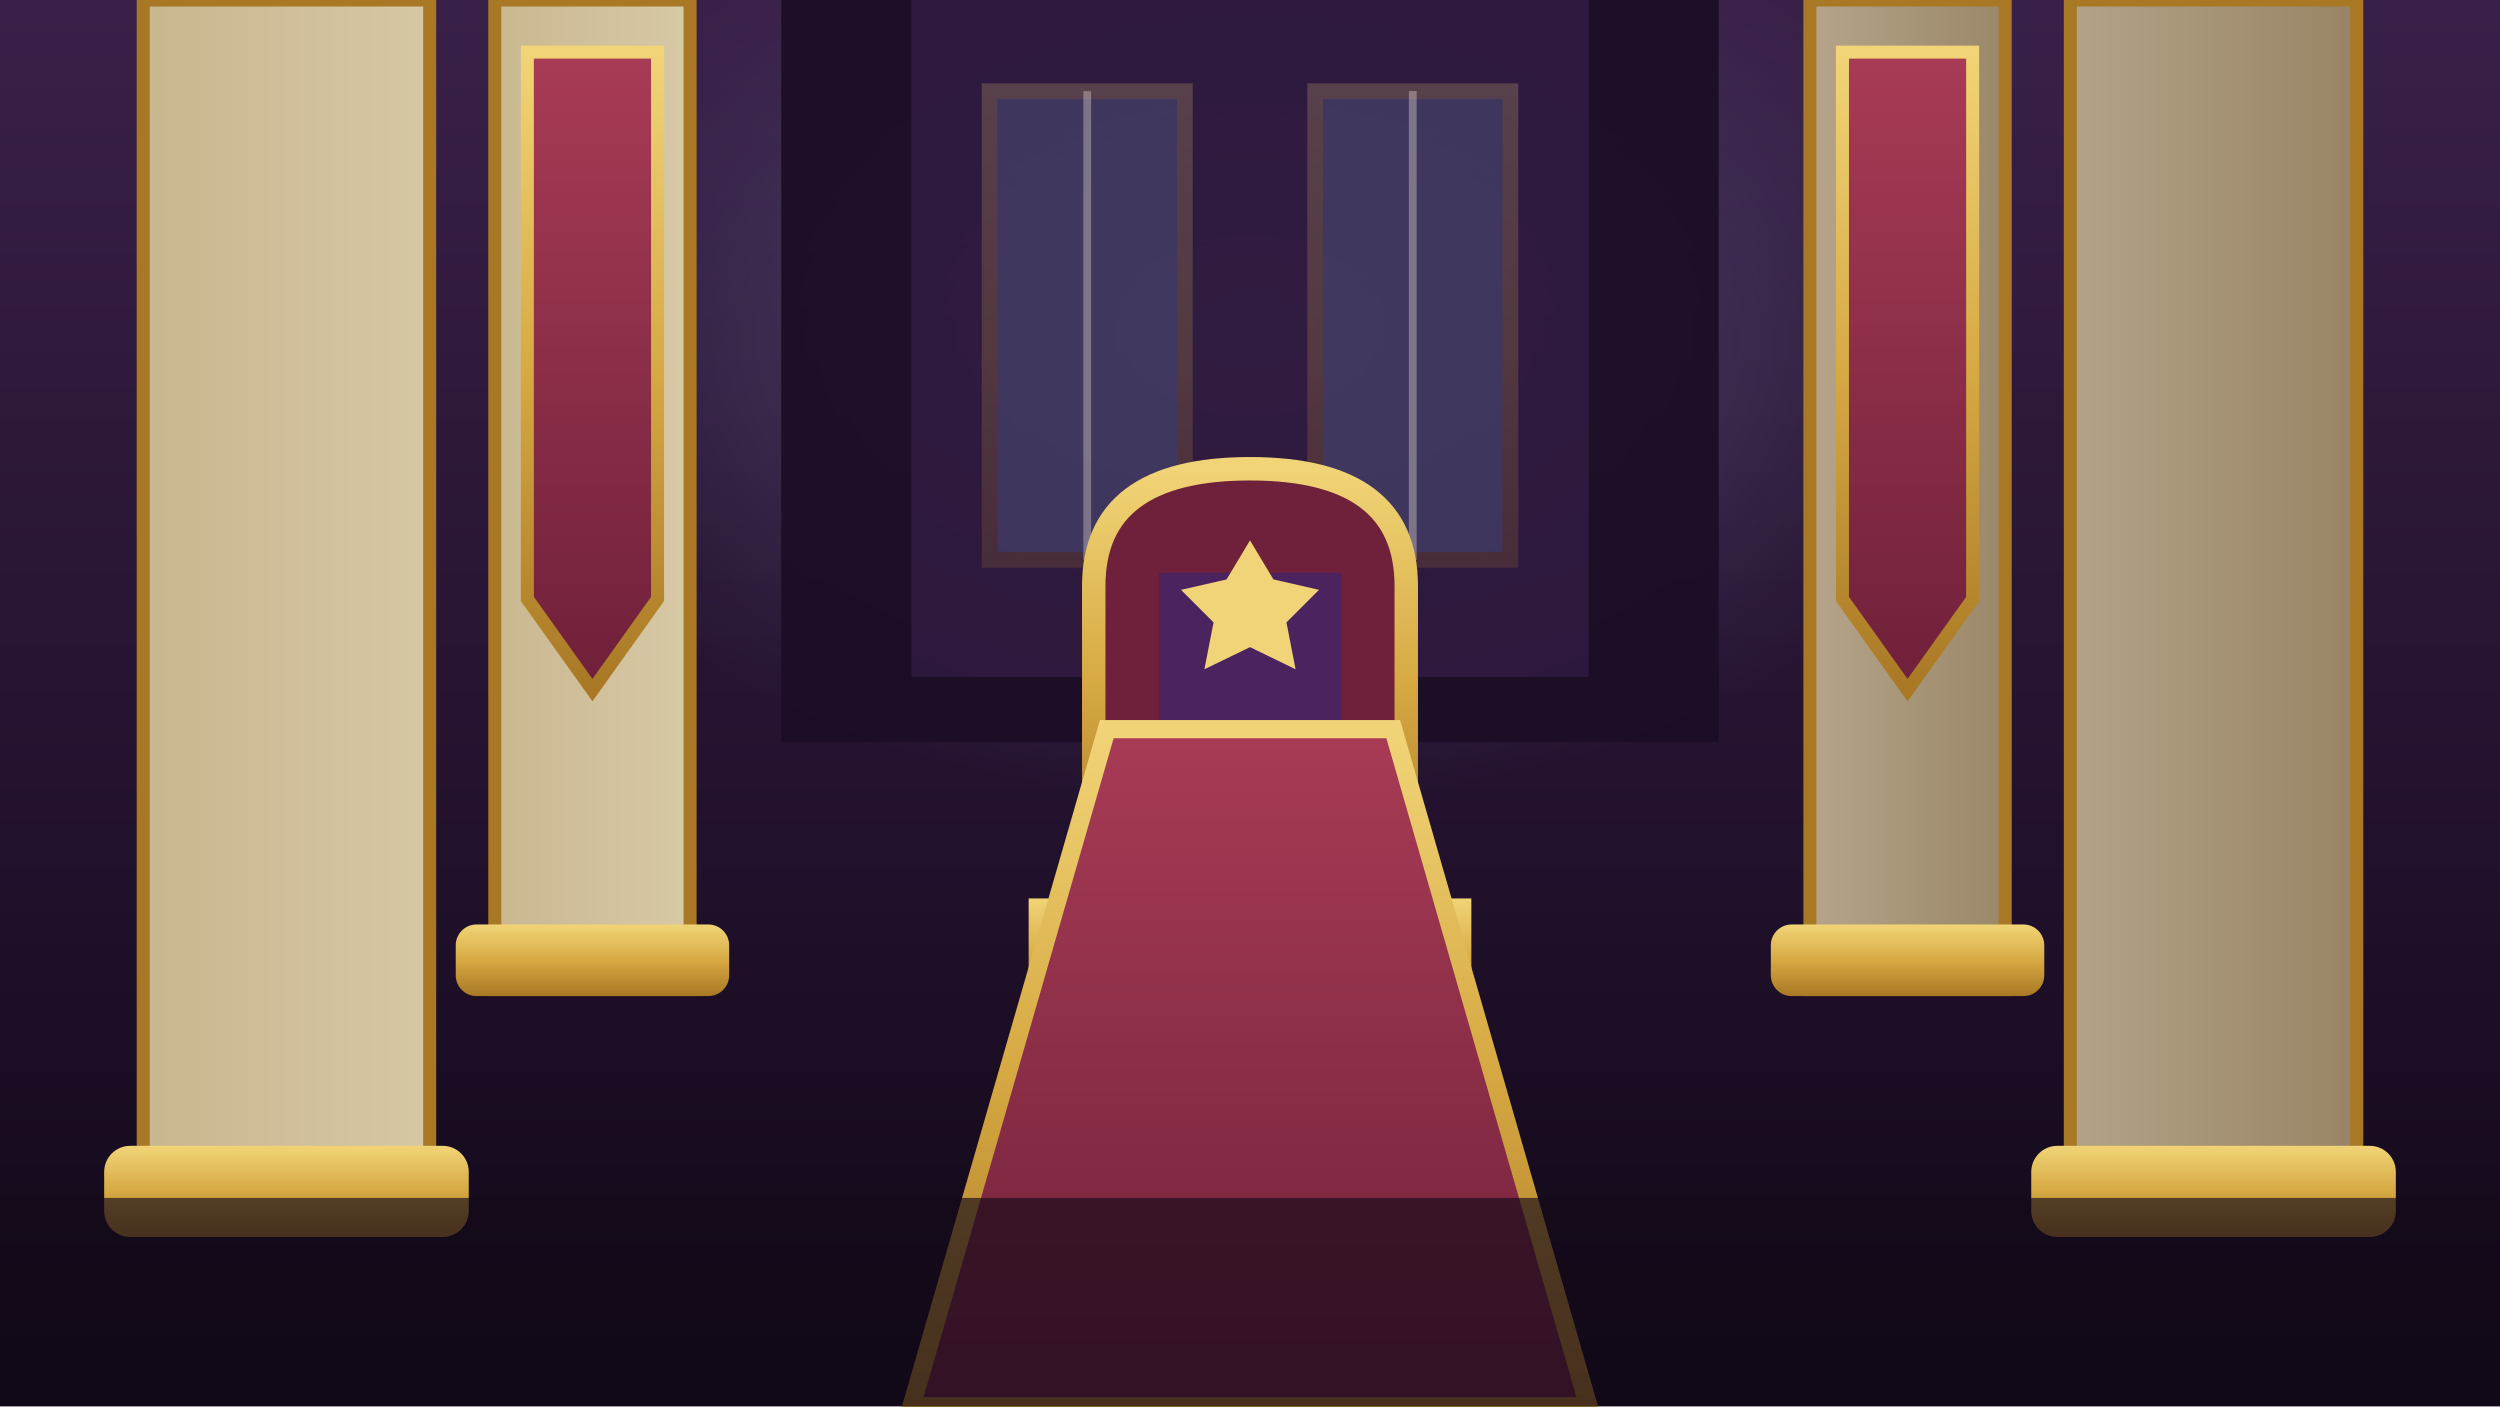
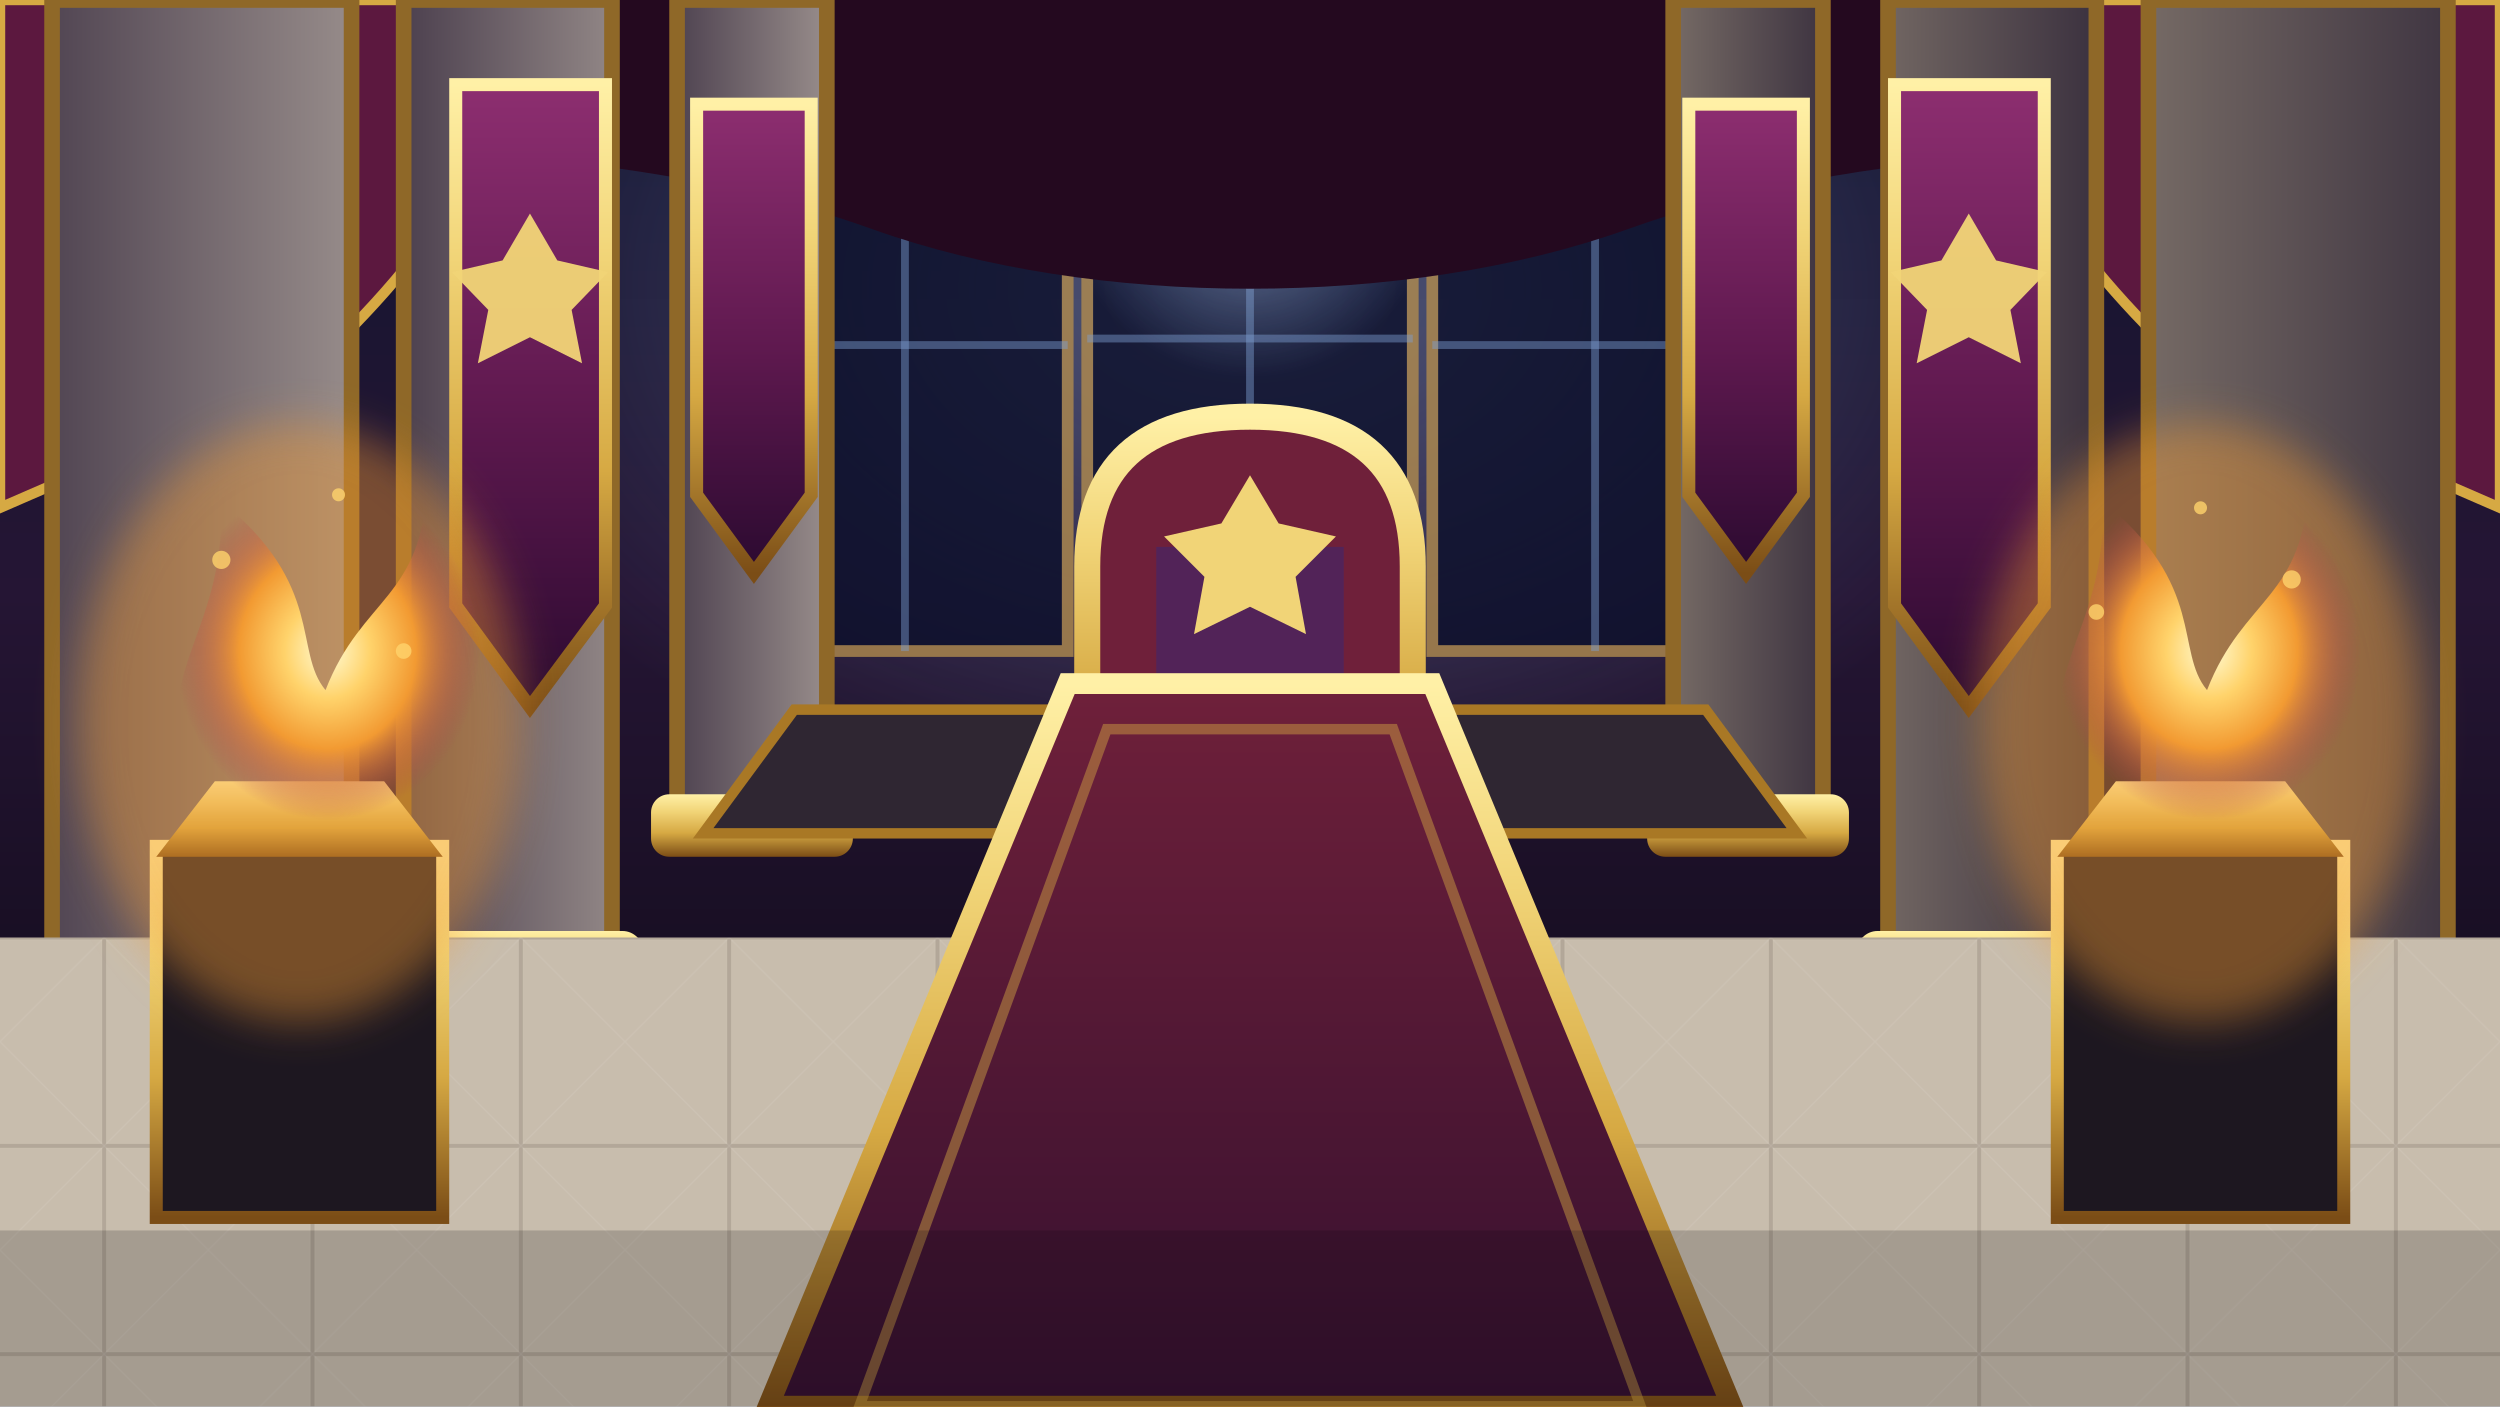
<svg xmlns="http://www.w3.org/2000/svg" viewBox="0 0 1920 1080" role="img" aria-labelledby="title desc">
  <defs>
    <linearGradient id="bg" x2="0" y2="1">
-       <stop stop-color="#392048" />
-       <stop offset=".55" stop-color="#24122f" />
-       <stop offset="1" stop-color="#100816" />
+       <stop stop-color="#10142f" />
+       <stop offset=".42" stop-color="#251534" />
+       <stop offset="1" stop-color="#09070f" />
    </linearGradient>
    <linearGradient id="stone" x2="1">
-       <stop stop-color="#c9b78f" />
+       <stop stop-color="#4e4250" />
+       <stop offset=".25" stop-color="#d9cfbf" />
      <stop offset=".5" stop-color="#fff9e9" />
-       <stop offset="1" stop-color="#9a8667" />
+       <stop offset=".72" stop-color="#b6a98f" />
+       <stop offset="1" stop-color="#3d3340" />
    </linearGradient>
    <linearGradient id="gold" x2="0" y2="1">
-       <stop stop-color="#f1d477" />
-       <stop offset=".5" stop-color="#d6a943" />
-       <stop offset="1" stop-color="#a97825" />
+       <stop stop-color="#fff0a6" />
+       <stop offset=".28" stop-color="#f1d477" />
+       <stop offset=".62" stop-color="#d6a943" />
+       <stop offset="1" stop-color="#7b4d16" />
    </linearGradient>
    <linearGradient id="velvet" x2="0" y2="1">
-       <stop stop-color="#a83b55" />
-       <stop offset="1" stop-color="#6f203a" />
+       <stop stop-color="#8d2e70" />
+       <stop offset=".52" stop-color="#5f194f" />
+       <stop offset="1" stop-color="#2b0a30" />
+     </linearGradient>
+     <linearGradient id="carpet" x2="0" y2="1">
+       <stop stop-color="#6f203a" />
+       <stop offset="1" stop-color="#35102f" />
    </linearGradient>
    <radialGradient id="moon">
-       <stop stop-color="#dfeaff" stop-opacity=".85" />
+       <stop stop-color="#e8f1ff" stop-opacity=".95" />
+       <stop offset=".18" stop-color="#a9c6f4" stop-opacity=".75" />
      <stop offset="1" stop-color="#7c9fd1" stop-opacity="0" />
    </radialGradient>
+     <radialGradient id="fire">
+       <stop stop-color="#fffbd5" />
+       <stop offset=".28" stop-color="#ffd36b" />
+       <stop offset=".58" stop-color="#f29a32" />
+       <stop offset="1" stop-color="#a83b55" stop-opacity="0" />
+     </radialGradient>
+     <filter id="glow">
+       <feGaussianBlur stdDeviation="16" />
+     </filter>
+     <pattern id="floor" width="160" height="160" patternUnits="userSpaceOnUse">
+       <path d="M0 0h160v160H0z" fill="#c8bdad" />
+       <path d="M0 80h160M80 0v160" stroke="#806f66" stroke-opacity=".28" stroke-width="3" />
+       <path d="M0 0l160 160M160 0L0 160" stroke="#fff" stroke-opacity=".08" />
+     </pattern>
  </defs>
  <rect width="1920" height="1080" fill="url(#bg)" />
-   <ellipse cx="960" cy="260" rx="590" ry="360" fill="url(#moon)" opacity=".32" />
-   <g opacity=".92">
-     <path d="M600 0h720v570H600z" fill="#1b0d25" />
-     <path d="M700 0h520v520H700z" fill="#2e183d" />
-     <path d="M760 70h150v360H760zM1010 70h150v360h-150z" fill="#7c9fd1" opacity=".22" stroke="url(#gold)" stroke-width="12" />
-     <path d="M835 70v360M1085 70v360" stroke="#fff9e9" stroke-width="6" opacity=".35" />
+   <ellipse cx="960" cy="220" rx="650" ry="430" fill="url(#moon)" opacity=".42" />
+   <g opacity=".8" fill="#0b0f2a" stroke="#b08b4d" stroke-width="9">
+     <path d="M570 30h250v470H570zM835 10h250v500H835zM1100 30h250v470h-250z" />
  </g>
-   <g fill="url(#stone)" stroke="#a97825" stroke-width="10">
-     <path d="M110 0h220v930H110zM1590 0h220v930h-220z" />
-     <path d="M380 0h150v760H380zM1390 0h150v760h-150z" />
+   <g stroke="#7c9fd1" stroke-opacity=".45" stroke-width="6">
+     <path d="M695 30v470M960 10v500M1225 30v470" />
+     <path d="M570 265h250M835 260h250M1100 265h250" />
+   </g>
+   <circle cx="960" cy="145" r="70" fill="#dfeaff" opacity=".82" />
+   <circle cx="960" cy="145" r="145" fill="url(#moon)" opacity=".7" />
+   <path d="M0 0h1920v150c-260-55-500-35-670 26-170 61-410 61-580 0C500 115 260 95 0 150z" fill="#24091f" />
+   <path d="M0 0h420c-30 110-95 205-190 290L0 390zM1920 0h-420c30 110 95 205 190 290l230 100z" fill="#5c183f" stroke="#d6a943" stroke-width="8" />
+   <g fill="url(#stone)" stroke="#8f6828" stroke-width="12">
+     <path d="M40 0h230v890H40zM1650 0h230v890h-230z" />
+     <path d="M310 0h160v770H310zM1450 0h160v770h-160z" />
+     <path d="M520 0h115v650H520zM1285 0h115v650h-115z" />
  </g>
  <g fill="url(#gold)">
-     <rect x="80" y="880" width="280" height="70" rx="20" />
-     <rect x="1560" y="880" width="280" height="70" rx="20" />
-     <rect x="350" y="710" width="210" height="55" rx="16" />
-     <rect x="1360" y="710" width="210" height="55" rx="16" />
+     <rect x="15" y="835" width="280" height="64" rx="18" />
+     <rect x="1625" y="835" width="280" height="64" rx="18" />
+     <rect x="286" y="715" width="208" height="54" rx="16" />
+     <rect x="1426" y="715" width="208" height="54" rx="16" />
+     <rect x="500" y="610" width="155" height="48" rx="14" />
+     <rect x="1265" y="610" width="155" height="48" rx="14" />
  </g>
  <g fill="url(#velvet)" stroke="url(#gold)" stroke-width="10">
-     <path d="M405 40h100v420l-50 70-50-70z" />
-     <path d="M1415 40h100v420l-50 70-50-70z" />
+     <path d="M350 65h115v400l-58 78-57-78z" />
+     <path d="M1455 65h115v400l-58 78-57-78z" />
+     <path d="M535 80h88v300l-44 60-44-60z" />
+     <path d="M1297 80h88v300l-44 60-44-60z" />
  </g>
-   <g transform="translate(770 360)">
-     <path d="M70 330V90Q70 0 190 0t120 90v240z" fill="#6f203a" stroke="url(#gold)" stroke-width="18" />
-     <path d="M20 330h340v100H20z" fill="url(#gold)" />
-     <path d="M120 80h140v250H120z" fill="#4b245f" />
-     <path d="M190 55l18 30 35 8-25 25 7 36-35-17-35 17 7-36-25-25 35-8z" fill="#f1d477" />
+   <g fill="#f1d477" opacity=".95">
+     <path d="M386 200l21-36 21 36 39 9-28 29 8 41-40-20-40 20 8-41-28-29z" />
+     <path d="M1491 200l21-36 21 36 39 9-28 29 8 41-40-20-40 20 8-41-28-29z" />
  </g>
-   <path d="M700 1080 850 560h220l150 520z" fill="url(#velvet)" stroke="url(#gold)" stroke-width="14" />
-   <path d="M0 920h1920v160H0z" fill="#120918" opacity=".65" />
+   <g transform="translate(760 320)">
+     <path d="M75 350V115Q75 0 200 0t125 115v235z" fill="#6f203a" stroke="url(#gold)" stroke-width="20" />
+     <path d="M25 350h350v105H25z" fill="#27102f" stroke="url(#gold)" stroke-width="14" />
+     <path d="M128 100h144v250H128z" fill="#4b245f" opacity=".8" />
+     <path d="M200 45l22 37 44 10-31 31 8 44-43-21-43 21 8-44-31-31 44-10z" fill="#f1d477" />
+   </g>
+   <g fill="#2f2632" stroke="#a97825" stroke-width="8">
+     <path d="M610 545h240l-70 95H540z" />
+     <path d="M1070 545h240l70 95h-310z" />
+   </g>
+   <path d="M0 720h1920v360H0z" fill="url(#floor)" />
+   <path d="M590 1080 820 525h280l230 555z" fill="url(#carpet)" stroke="url(#gold)" stroke-width="16" />
+   <path d="M660 1080 850 560h220l190 520z" fill="none" stroke="#d6a943" stroke-opacity=".45" stroke-width="8" />
+   <g fill="#1d1720" stroke="url(#gold)" stroke-width="10">
+     <path d="M120 650h220v285H120z" />
+     <path d="M1580 650h220v285h-220z" />
+   </g>
+   <g fill="url(#gold)">
+     <path d="M165 600h130l45 58H120z" />
+     <path d="M1625 600h130l45 58h-220z" />
+   </g>
+   <g opacity=".42" filter="url(#glow)">
+     <ellipse cx="230" cy="555" rx="170" ry="230" fill="#f29a32" />
+     <ellipse cx="1690" cy="555" rx="170" ry="230" fill="#f29a32" />
+   </g>
+   <g fill="url(#fire)">
+     <path d="M145 630c-35-120 28-135 25-245 80 65 55 115 80 145 28-72 75-70 78-160 68 90 42 190-12 260z" />
+     <path d="M1590 630c-35-120 28-135 25-245 80 65 55 115 80 145 28-72 75-70 78-160 68 90 42 190-12 260z" />
+   </g>
+   <g fill="#ffd36b" opacity=".8">
+     <circle cx="170" cy="430" r="7" />
+     <circle cx="260" cy="380" r="5" />
+     <circle cx="310" cy="500" r="6" />
+     <circle cx="1610" cy="470" r="6" />
+     <circle cx="1690" cy="390" r="5" />
+     <circle cx="1760" cy="445" r="7" />
+   </g>
+   <path d="M0 945h1920v135H0z" fill="#08050d" opacity=".18" />
</svg>
